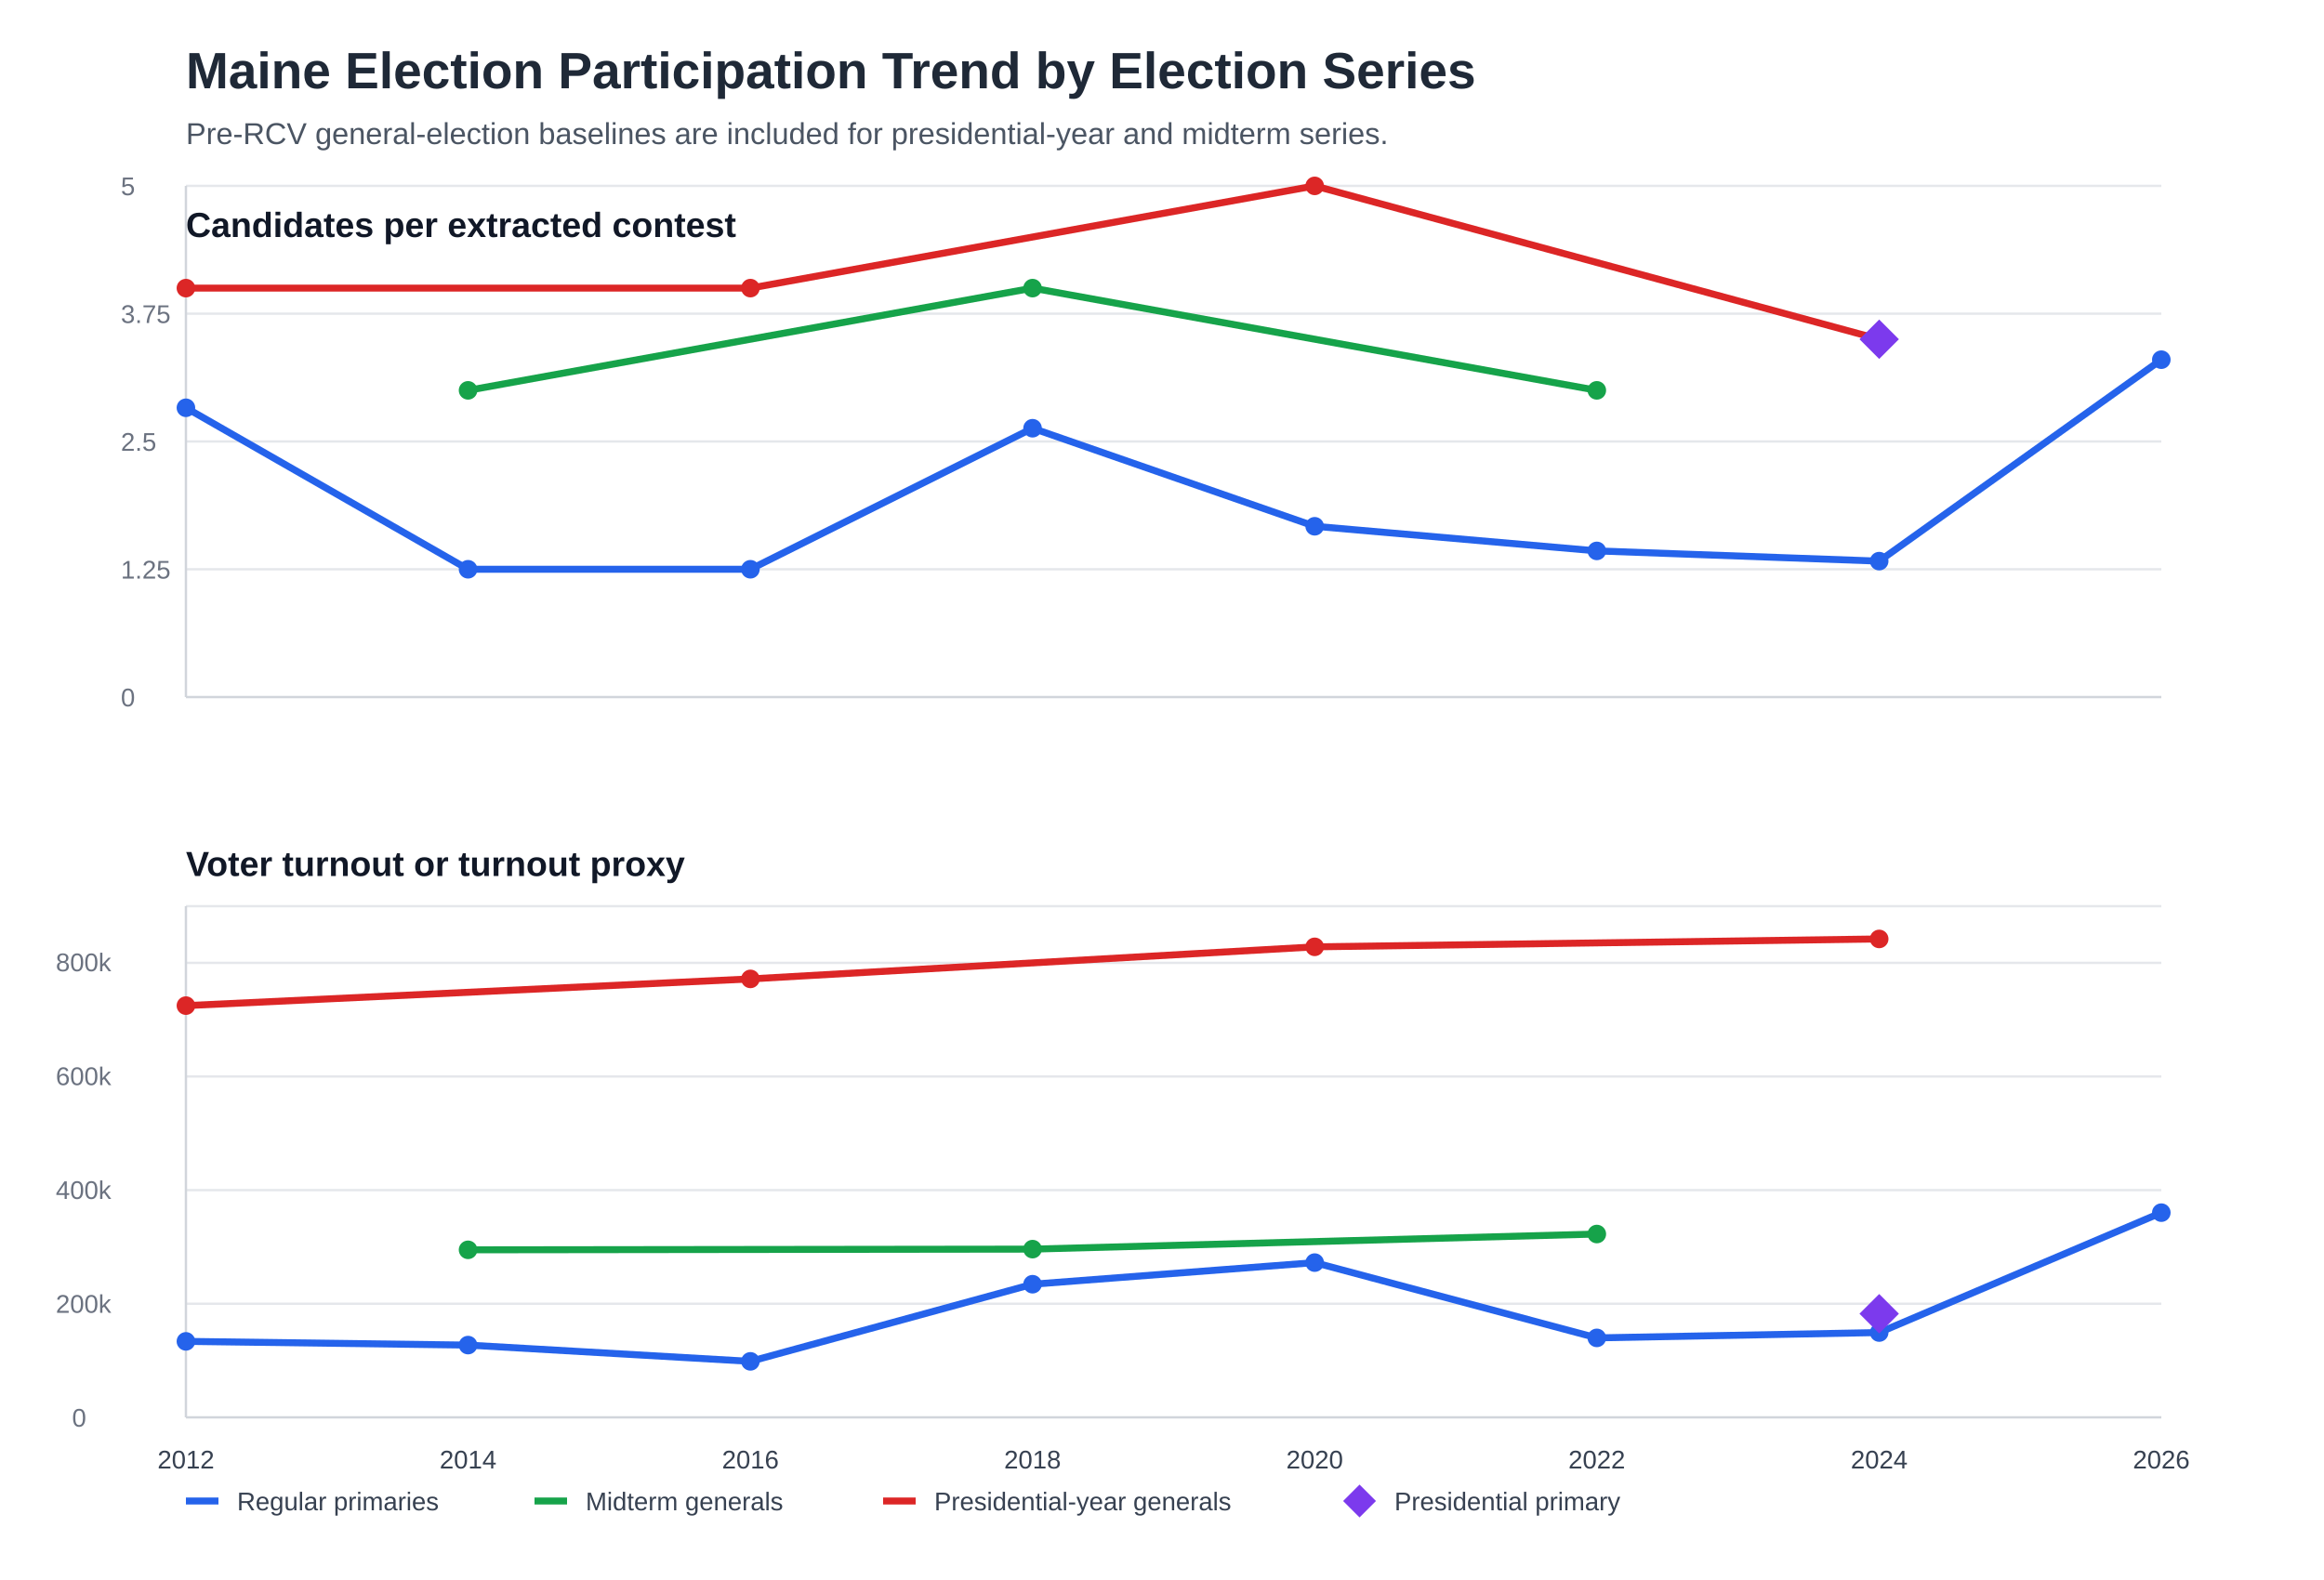
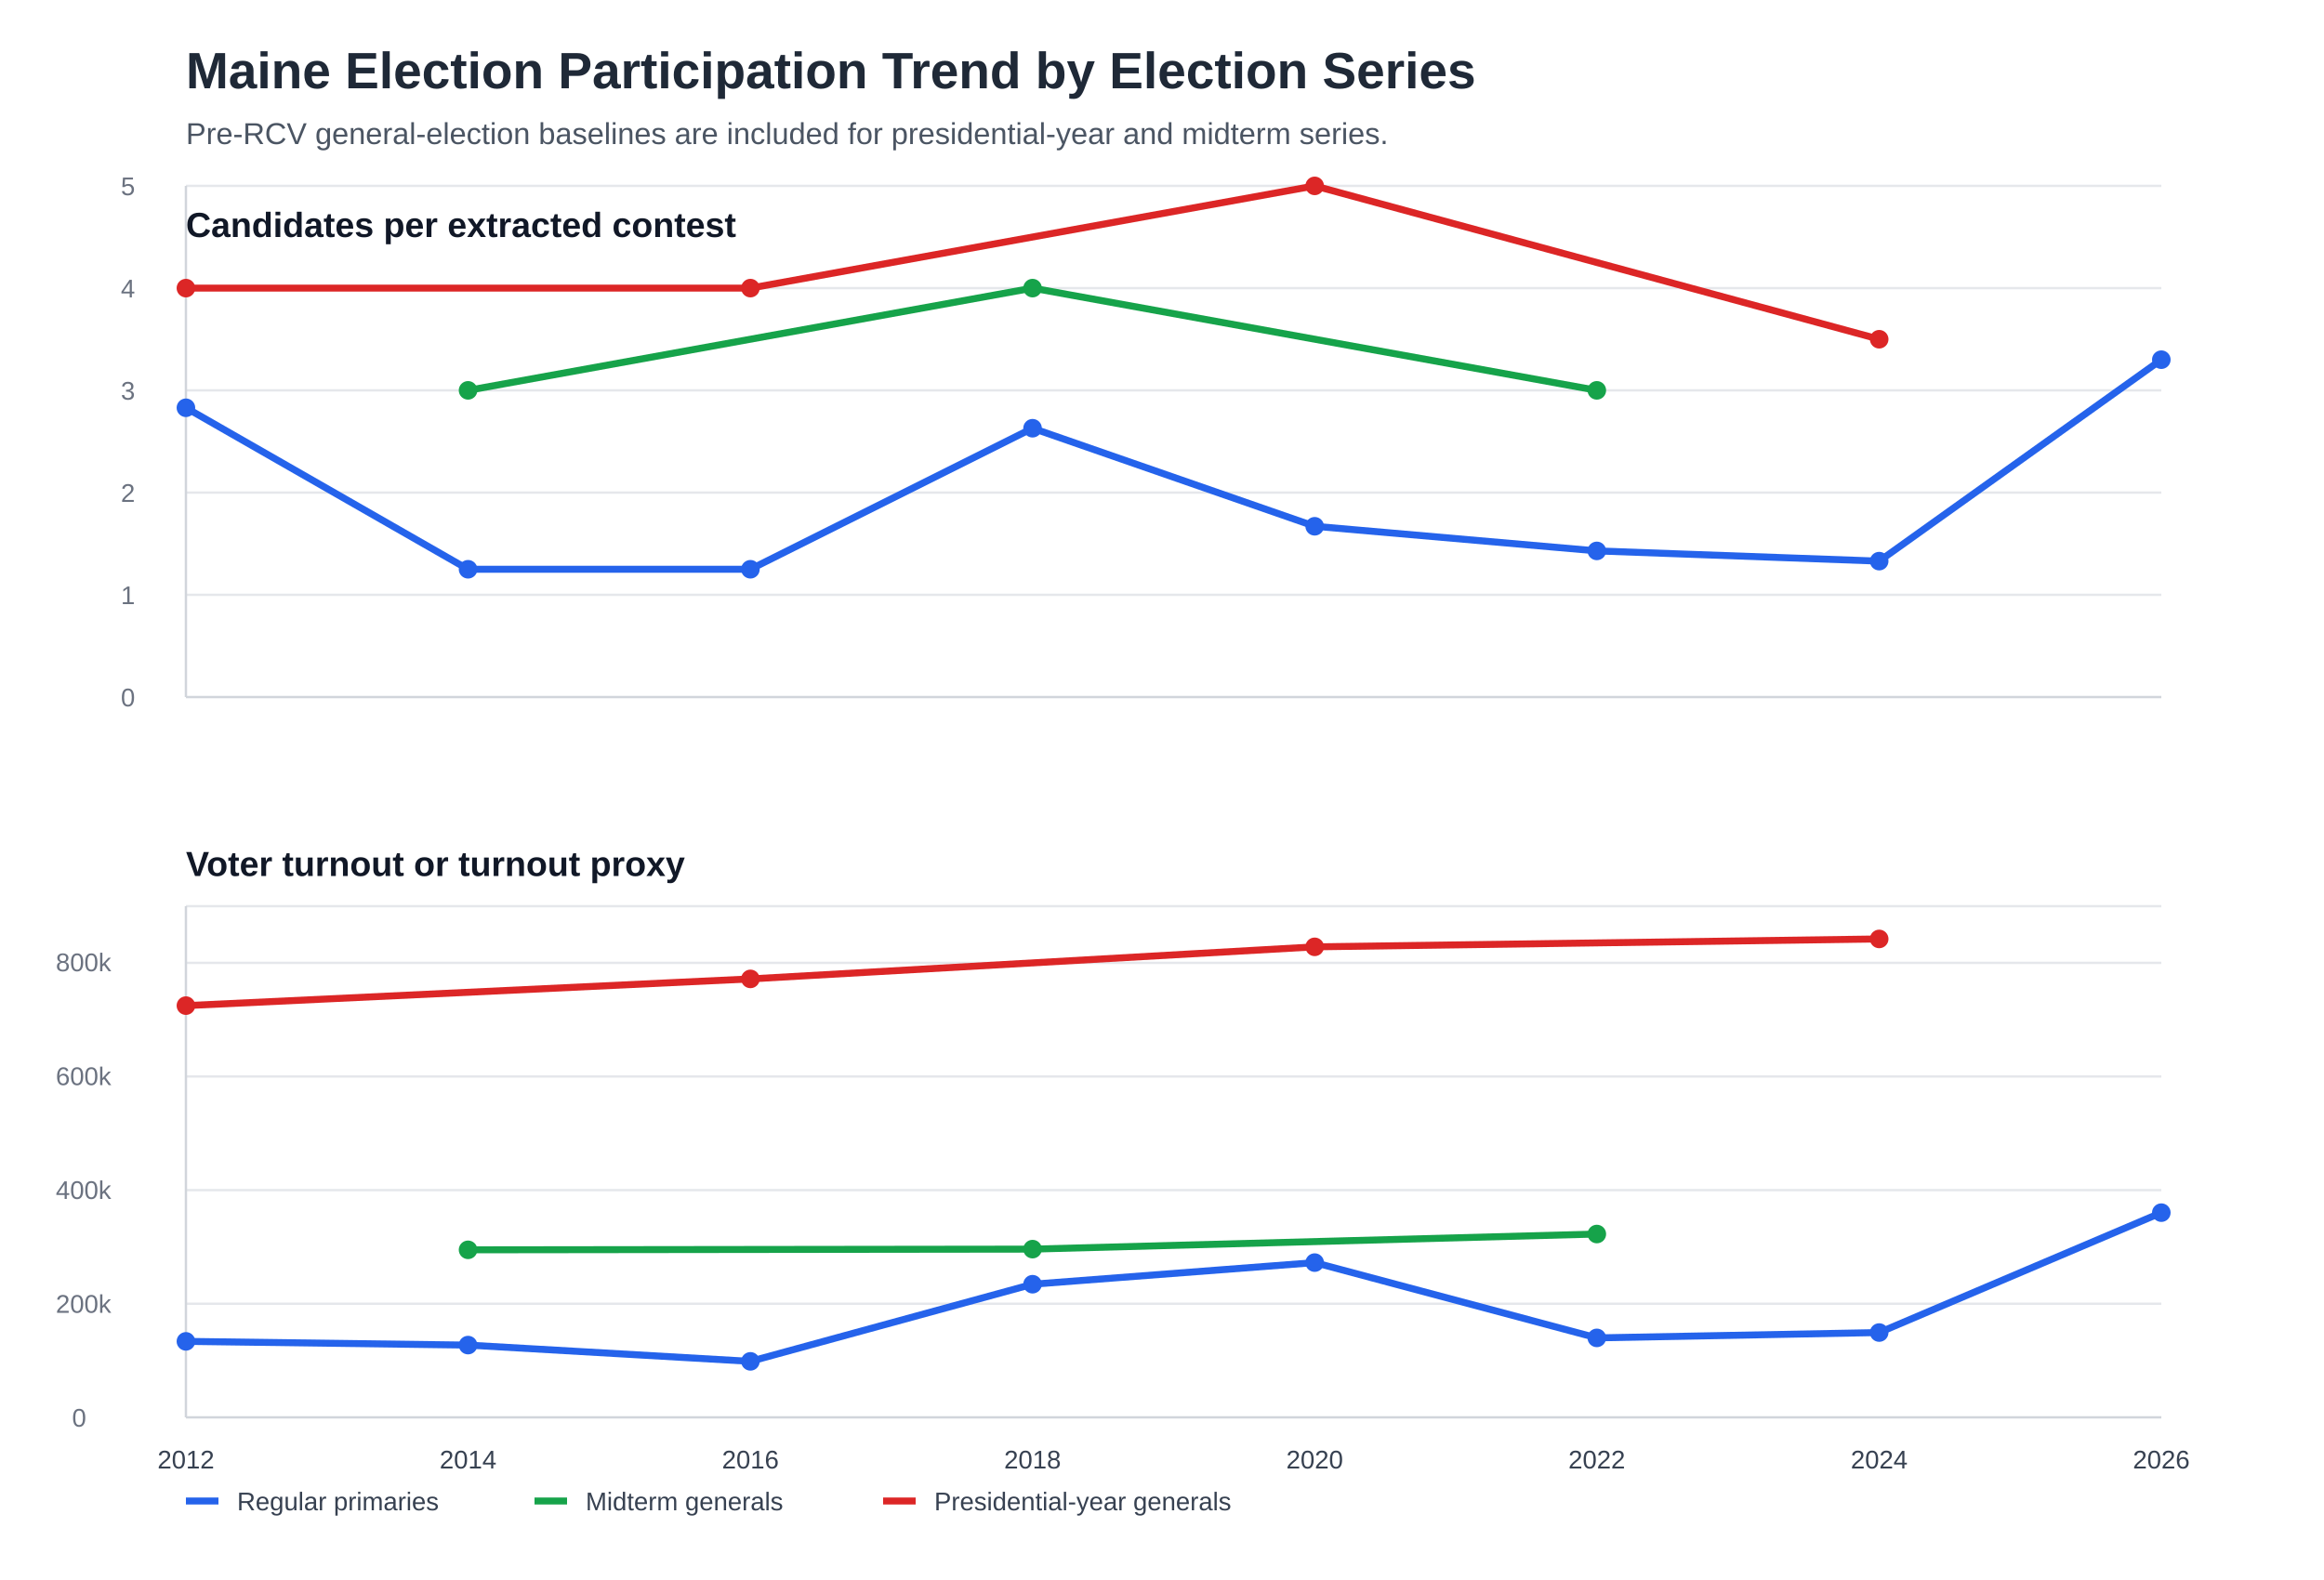
<svg xmlns="http://www.w3.org/2000/svg" width="1000" height="680" viewBox="0 0 1000 680" role="img" aria-labelledby="title desc">
  <rect width="1000" height="680" fill="#ffffff" />
  <text x="80" y="38" font-family="Arial, sans-serif" font-size="22" font-weight="700" fill="#1f2937">Maine Election Participation Trend by Election Series</text>
  <text x="80" y="62" font-family="Arial, sans-serif" font-size="13" fill="#4b5563">Pre-RCV general-election baselines are included for presidential-year and midterm series.</text>
  <line x1="80" y1="300" x2="930" y2="300" stroke="#d1d5db" stroke-width="1" />
-   <line x1="80" y1="245" x2="930" y2="245" stroke="#e5e7eb" stroke-width="1" />
-   <line x1="80" y1="190" x2="930" y2="190" stroke="#e5e7eb" stroke-width="1" />
-   <line x1="80" y1="135" x2="930" y2="135" stroke="#e5e7eb" stroke-width="1" />
+   <line x1="80" y1="256" x2="930" y2="256" stroke="#e5e7eb" stroke-width="1" />
+   <line x1="80" y1="212" x2="930" y2="212" stroke="#e5e7eb" stroke-width="1" />
+   <line x1="80" y1="168" x2="930" y2="168" stroke="#e5e7eb" stroke-width="1" />
+   <line x1="80" y1="124" x2="930" y2="124" stroke="#e5e7eb" stroke-width="1" />
  <line x1="80" y1="80" x2="930" y2="80" stroke="#e5e7eb" stroke-width="1" />
  <line x1="80" y1="80" x2="80" y2="300" stroke="#d1d5db" stroke-width="1" />
  <text x="80" y="102" font-family="Arial, sans-serif" font-size="15" font-weight="700" fill="#111827">Candidates per extracted contest</text>
  <text x="52" y="304" font-family="Arial, sans-serif" font-size="11" fill="#6b7280">0</text>
-   <text x="52" y="249" font-family="Arial, sans-serif" font-size="11" fill="#6b7280">1.25</text>
-   <text x="52" y="194" font-family="Arial, sans-serif" font-size="11" fill="#6b7280">2.5</text>
-   <text x="52" y="139" font-family="Arial, sans-serif" font-size="11" fill="#6b7280">3.75</text>
+   <text x="52" y="260" font-family="Arial, sans-serif" font-size="11" fill="#6b7280">1</text>
+   <text x="52" y="216" font-family="Arial, sans-serif" font-size="11" fill="#6b7280">2</text>
+   <text x="52" y="172" font-family="Arial, sans-serif" font-size="11" fill="#6b7280">3</text>
+   <text x="52" y="128" font-family="Arial, sans-serif" font-size="11" fill="#6b7280">4</text>
  <text x="52" y="84" font-family="Arial, sans-serif" font-size="11" fill="#6b7280">5</text>
  <polyline fill="none" stroke="#2563eb" stroke-width="3" points="80.0,175.5 201.4,245.0 322.9,245.0 444.3,184.3 565.7,226.5 687.1,237.1 808.6,241.5 930.0,154.8" />
  <polyline fill="none" stroke="#16a34a" stroke-width="3" points="201.4,168.0 444.3,124.0 687.1,168.0" />
  <polyline fill="none" stroke="#dc2626" stroke-width="3" points="80.0,124.0 322.9,124.0 565.7,80.0 808.6,146.0" />
  <g fill="#2563eb">
    <circle cx="80.0" cy="175.5" r="4" />
    <circle cx="201.4" cy="245.0" r="4" />
    <circle cx="322.9" cy="245.0" r="4" />
    <circle cx="444.3" cy="184.3" r="4" />
    <circle cx="565.7" cy="226.5" r="4" />
    <circle cx="687.1" cy="237.1" r="4" />
    <circle cx="808.6" cy="241.5" r="4" />
    <circle cx="930.0" cy="154.8" r="4" />
  </g>
  <g fill="#16a34a">
    <circle cx="201.4" cy="168.0" r="4" />
    <circle cx="444.3" cy="124.0" r="4" />
    <circle cx="687.1" cy="168.0" r="4" />
  </g>
  <g fill="#dc2626">
    <circle cx="80.0" cy="124.0" r="4" />
    <circle cx="322.9" cy="124.0" r="4" />
    <circle cx="565.7" cy="80.0" r="4" />
    <circle cx="808.6" cy="146.0" r="4" />
  </g>
-   <rect x="802.6" y="140.0" width="12" height="12" fill="#7c3aed" transform="rotate(45 808.6 146.0)" />
  <line x1="80" y1="610" x2="930" y2="610" stroke="#d1d5db" stroke-width="1" />
  <line x1="80" y1="561.1" x2="930" y2="561.1" stroke="#e5e7eb" stroke-width="1" />
  <line x1="80" y1="512.2" x2="930" y2="512.2" stroke="#e5e7eb" stroke-width="1" />
  <line x1="80" y1="463.3" x2="930" y2="463.3" stroke="#e5e7eb" stroke-width="1" />
  <line x1="80" y1="414.4" x2="930" y2="414.4" stroke="#e5e7eb" stroke-width="1" />
  <line x1="80" y1="390" x2="930" y2="390" stroke="#e5e7eb" stroke-width="1" />
  <line x1="80" y1="390" x2="80" y2="610" stroke="#d1d5db" stroke-width="1" />
  <text x="80" y="377" font-family="Arial, sans-serif" font-size="15" font-weight="700" fill="#111827">Voter turnout or turnout proxy</text>
  <text x="31" y="614" font-family="Arial, sans-serif" font-size="11" fill="#6b7280">0</text>
  <text x="24" y="565" font-family="Arial, sans-serif" font-size="11" fill="#6b7280">200k</text>
  <text x="24" y="516" font-family="Arial, sans-serif" font-size="11" fill="#6b7280">400k</text>
  <text x="24" y="467" font-family="Arial, sans-serif" font-size="11" fill="#6b7280">600k</text>
  <text x="24" y="418" font-family="Arial, sans-serif" font-size="11" fill="#6b7280">800k</text>
  <polyline fill="none" stroke="#2563eb" stroke-width="3" points="80.0,577.3 201.4,578.9 322.9,585.9 444.3,552.7 565.7,543.4 687.1,575.8 808.6,573.5 930.0,521.9" />
  <polyline fill="none" stroke="#16a34a" stroke-width="3" points="201.4,537.9 444.3,537.6 687.1,531.1" />
  <polyline fill="none" stroke="#dc2626" stroke-width="3" points="80.0,432.8 322.9,421.3 565.7,407.5 808.6,404.1" />
  <g fill="#2563eb">
    <circle cx="80.0" cy="577.3" r="4" />
    <circle cx="201.4" cy="578.9" r="4" />
    <circle cx="322.9" cy="585.9" r="4" />
    <circle cx="444.3" cy="552.7" r="4" />
    <circle cx="565.7" cy="543.4" r="4" />
    <circle cx="687.1" cy="575.8" r="4" />
    <circle cx="808.6" cy="573.5" r="4" />
    <circle cx="930.0" cy="521.9" r="4" />
  </g>
  <g fill="#16a34a">
    <circle cx="201.4" cy="537.9" r="4" />
    <circle cx="444.3" cy="537.6" r="4" />
    <circle cx="687.1" cy="531.1" r="4" />
  </g>
  <g fill="#dc2626">
    <circle cx="80.0" cy="432.8" r="4" />
    <circle cx="322.9" cy="421.3" r="4" />
    <circle cx="565.7" cy="407.5" r="4" />
    <circle cx="808.6" cy="404.1" r="4" />
  </g>
-   <rect x="802.6" y="559.4" width="12" height="12" fill="#7c3aed" transform="rotate(45 808.6 565.4)" />
  <g font-family="Arial, sans-serif" font-size="11" fill="#374151">
    <text x="80.0" y="632" text-anchor="middle">2012</text>
    <text x="201.4" y="632" text-anchor="middle">2014</text>
    <text x="322.9" y="632" text-anchor="middle">2016</text>
    <text x="444.3" y="632" text-anchor="middle">2018</text>
    <text x="565.7" y="632" text-anchor="middle">2020</text>
    <text x="687.1" y="632" text-anchor="middle">2022</text>
    <text x="808.6" y="632" text-anchor="middle">2024</text>
    <text x="930.0" y="632" text-anchor="middle">2026</text>
  </g>
  <line x1="80" y1="646" x2="94" y2="646" stroke="#2563eb" stroke-width="3" />
  <text x="102" y="650" font-family="Arial, sans-serif" font-size="11" fill="#374151">Regular primaries</text>
  <line x1="230" y1="646" x2="244" y2="646" stroke="#16a34a" stroke-width="3" />
  <text x="252" y="650" font-family="Arial, sans-serif" font-size="11" fill="#374151">Midterm generals</text>
  <line x1="380" y1="646" x2="394" y2="646" stroke="#dc2626" stroke-width="3" />
  <text x="402" y="650" font-family="Arial, sans-serif" font-size="11" fill="#374151">Presidential-year generals</text>
-   <rect x="580" y="641" width="10" height="10" fill="#7c3aed" transform="rotate(45 585 646)" />
-   <text x="600" y="650" font-family="Arial, sans-serif" font-size="11" fill="#374151">Presidential primary</text>
</svg>
